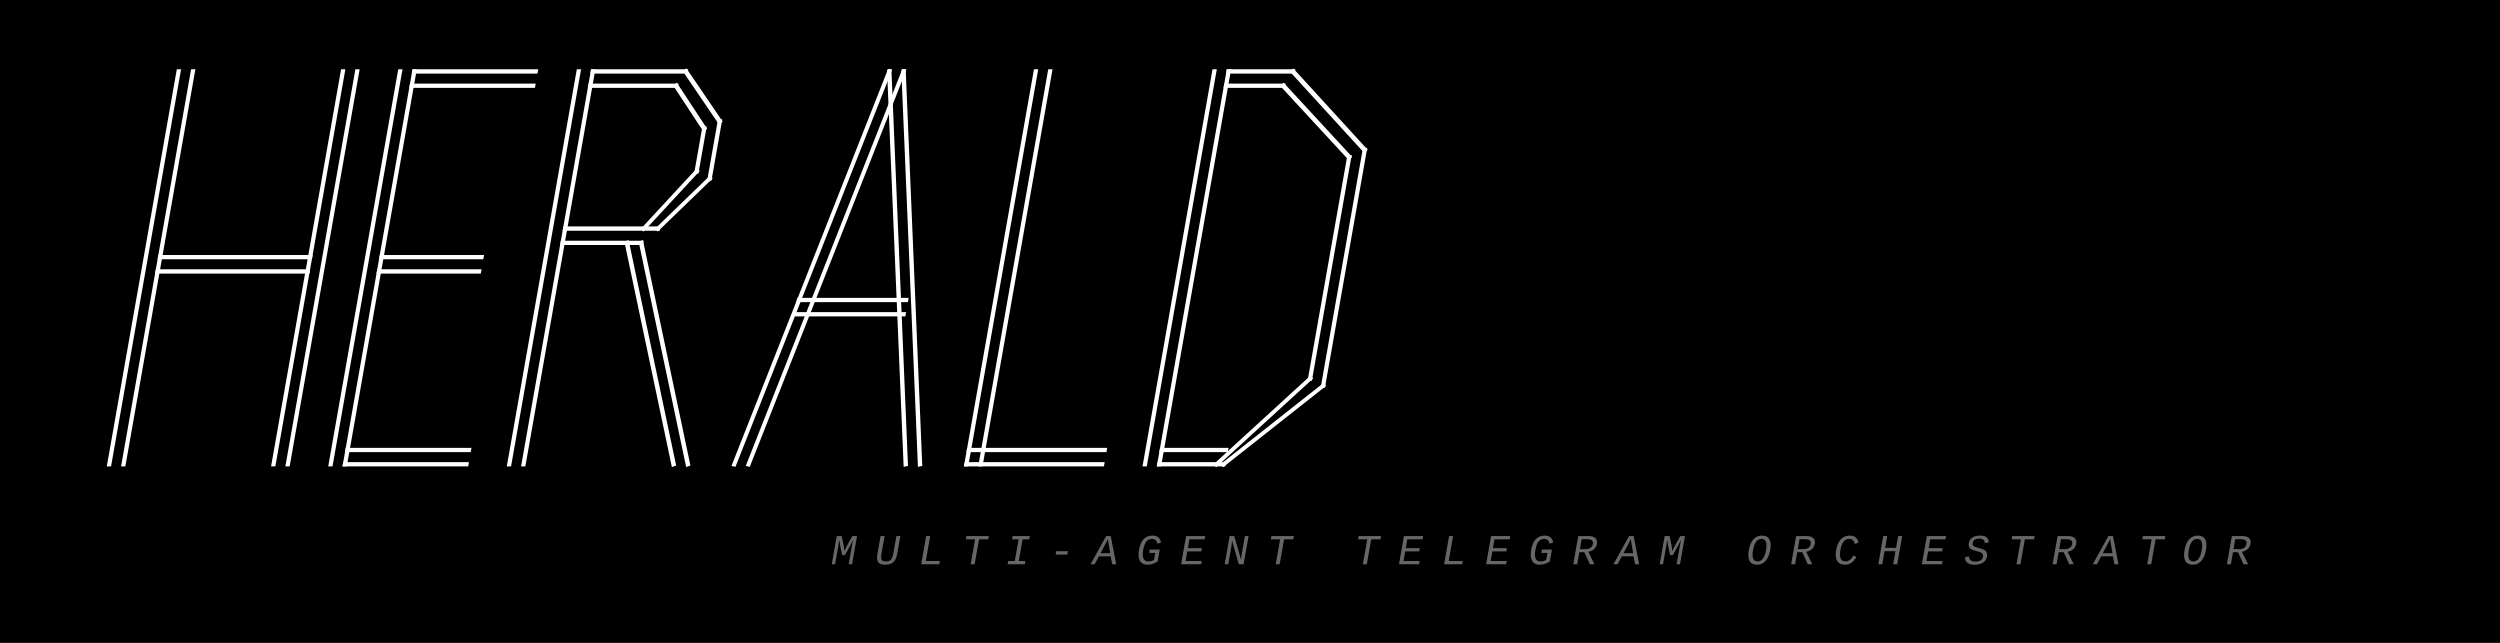
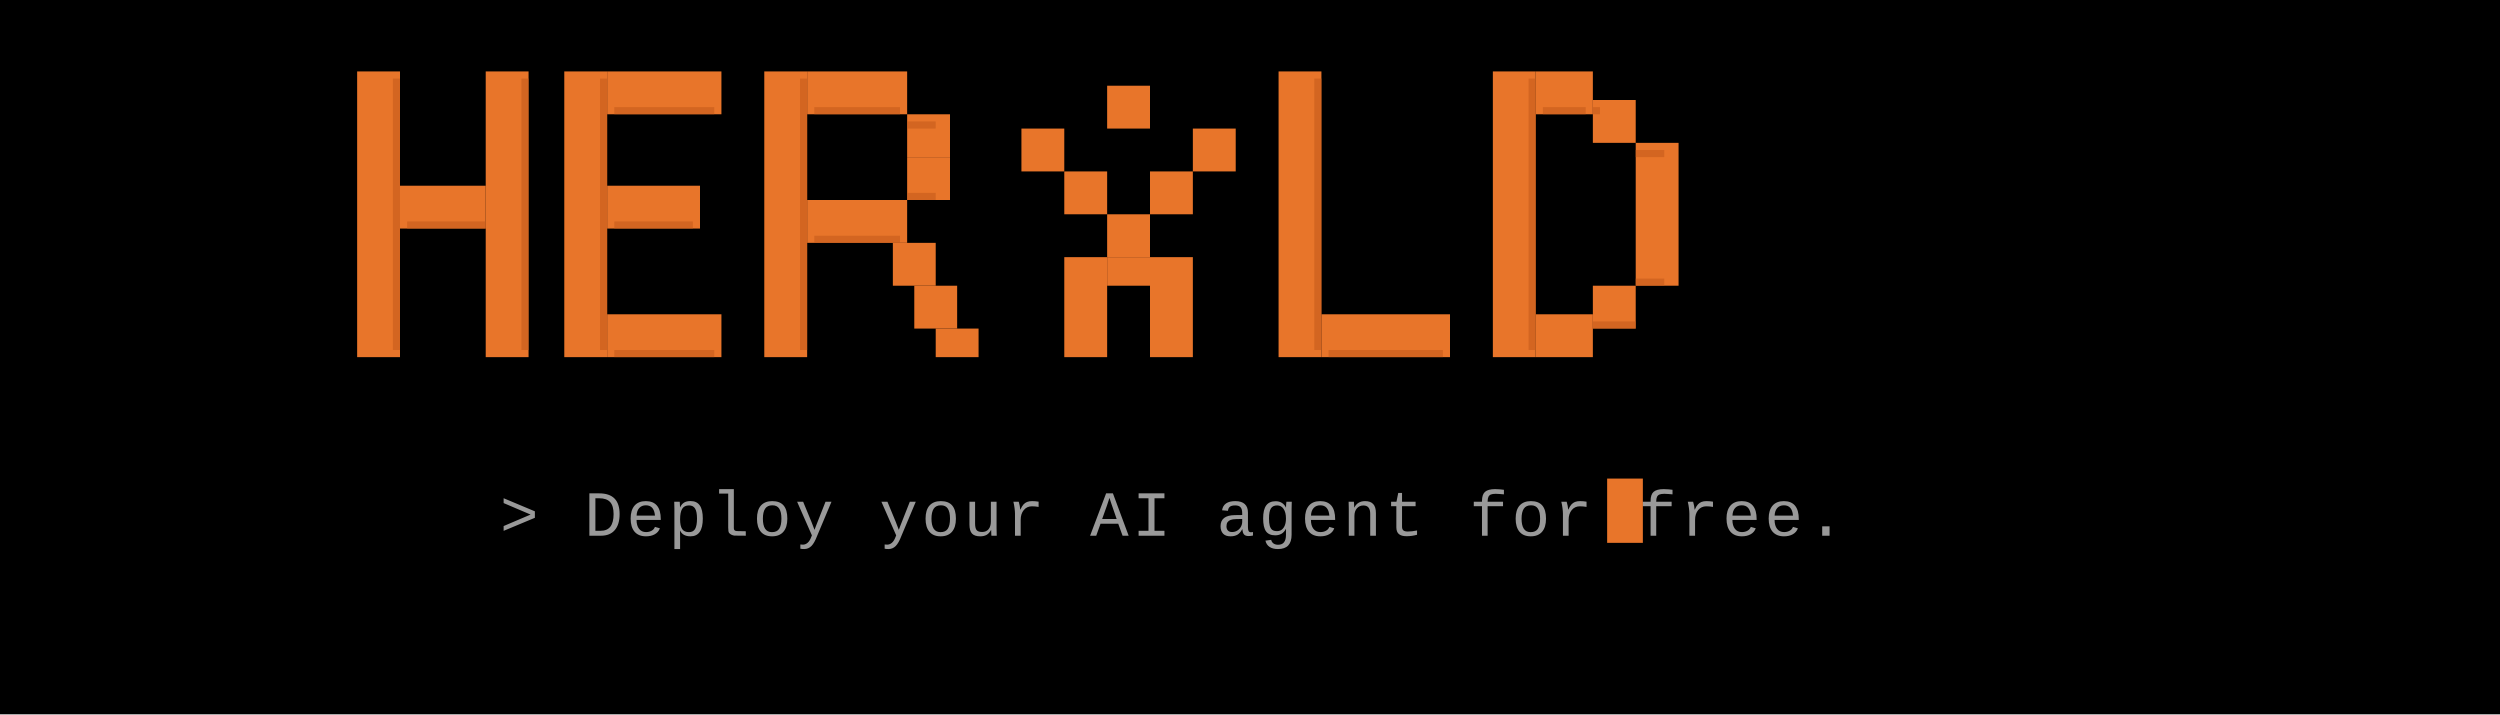
- <svg xmlns="http://www.w3.org/2000/svg" width="700" height="180" viewBox="0 0 700 180">
-   <rect width="700" height="180" fill="#000" />
-   <g transform="translate(50,20) skewX(-10)" fill="none" stroke="#fff" stroke-width="1.2" stroke-linecap="square">
-     <g>
-       <line x1="0" y1="0" x2="0" y2="110" />
-       <line x1="4" y1="0" x2="4" y2="110" />
-       <line x1="46" y1="0" x2="46" y2="110" />
-       <line x1="50" y1="0" x2="50" y2="110" />
-       <line x1="4" y1="52" x2="46" y2="52" />
-       <line x1="4" y1="56" x2="46" y2="56" />
+ <svg xmlns="http://www.w3.org/2000/svg" width="700" height="200" viewBox="0 0 700 200">
+   <rect width="700" height="200" fill="#000" />
+   <g transform="translate(100, 20)">
+     <g fill="#e8752a">
+       <rect x="0" y="0" width="12" height="80" />
+       <rect x="36" y="0" width="12" height="80" />
+       <rect x="12" y="32" width="24" height="12" />
    </g>
-     <g transform="translate(62,0)">
-       <line x1="0" y1="0" x2="0" y2="110" />
-       <line x1="4" y1="0" x2="4" y2="110" />
-       <line x1="4" y1="0" x2="38" y2="0" />
-       <line x1="4" y1="4" x2="38" y2="4" />
-       <line x1="4" y1="52" x2="32" y2="52" />
-       <line x1="4" y1="56" x2="32" y2="56" />
-       <line x1="4" y1="106" x2="38" y2="106" />
-       <line x1="4" y1="110" x2="38" y2="110" />
+     <g fill="#c45a1a" opacity="0.6">
+       <rect x="10" y="2" width="2" height="76" />
+       <rect x="46" y="2" width="2" height="76" />
+       <rect x="14" y="42" width="22" height="2" />
    </g>
-     <g transform="translate(112,0)">
-       <line x1="0" y1="0" x2="0" y2="110" />
-       <line x1="4" y1="0" x2="4" y2="110" />
-       <line x1="4" y1="0" x2="30" y2="0" />
-       <line x1="4" y1="4" x2="28" y2="4" />
-       <line x1="30" y1="0" x2="42" y2="14" />
-       <line x1="42" y1="14" x2="42" y2="30" />
-       <line x1="42" y1="30" x2="30" y2="44" />
-       <line x1="28" y1="4" x2="38" y2="16" />
-       <line x1="38" y1="16" x2="38" y2="28" />
-       <line x1="38" y1="28" x2="26" y2="44" />
-       <line x1="4" y1="44" x2="30" y2="44" />
-       <line x1="4" y1="48" x2="26" y2="48" />
-       <line x1="22" y1="48" x2="46" y2="110" />
-       <line x1="26" y1="48" x2="50" y2="110" />
+     <g fill="#e8752a">
+       <rect x="58" y="0" width="12" height="80" />
+       <rect x="70" y="0" width="32" height="12" />
+       <rect x="70" y="32" width="26" height="12" />
+       <rect x="70" y="68" width="32" height="12" />
    </g>
-     <g transform="translate(175,0)">
-       <line x1="24" y1="0" x2="0" y2="110" />
-       <line x1="28" y1="0" x2="4" y2="110" />
-       <line x1="24" y1="0" x2="48" y2="110" />
-       <line x1="28" y1="0" x2="52" y2="110" />
-       <line x1="10" y1="64" x2="40" y2="64" />
-       <line x1="10" y1="68" x2="40" y2="68" />
+     <g fill="#c45a1a" opacity="0.6">
+       <rect x="68" y="2" width="2" height="76" />
+       <rect x="72" y="10" width="28" height="2" />
+       <rect x="72" y="42" width="22" height="2" />
+       <rect x="72" y="78" width="28" height="2" />
    </g>
-     <g transform="translate(240,0)">
-       <line x1="0" y1="0" x2="0" y2="110" />
-       <line x1="4" y1="0" x2="4" y2="110" />
-       <line x1="0" y1="106" x2="38" y2="106" />
-       <line x1="0" y1="110" x2="38" y2="110" />
+     <g fill="#e8752a">
+       <rect x="114" y="0" width="12" height="80" />
+       <rect x="126" y="0" width="28" height="12" />
+       <rect x="154" y="12" width="12" height="12" />
+       <rect x="154" y="24" width="12" height="12" />
+       <rect x="126" y="36" width="28" height="12" />
+       <rect x="150" y="48" width="12" height="12" />
+       <rect x="156" y="60" width="12" height="12" />
+       <rect x="162" y="72" width="12" height="8" />
    </g>
-     <g transform="translate(290,0)">
-       <line x1="0" y1="0" x2="0" y2="110" />
-       <line x1="4" y1="0" x2="4" y2="110" />
-       <line x1="4" y1="0" x2="22" y2="0" />
-       <line x1="4" y1="4" x2="20" y2="4" />
-       <line x1="22" y1="0" x2="46" y2="22" />
-       <line x1="46" y1="22" x2="46" y2="88" />
-       <line x1="46" y1="88" x2="22" y2="110" />
-       <line x1="20" y1="4" x2="42" y2="24" />
-       <line x1="42" y1="24" x2="42" y2="86" />
-       <line x1="42" y1="86" x2="20" y2="110" />
-       <line x1="4" y1="106" x2="22" y2="106" />
-       <line x1="4" y1="110" x2="22" y2="110" />
+     <g fill="#c45a1a" opacity="0.6">
+       <rect x="124" y="2" width="2" height="76" />
+       <rect x="128" y="10" width="24" height="2" />
+       <rect x="154" y="14" width="8" height="2" />
+       <rect x="154" y="34" width="8" height="2" />
+       <rect x="128" y="46" width="24" height="2" />
+     </g>
+     <g fill="#e8752a">
+       <rect x="186" y="16" width="12" height="12" />
+       <rect x="198" y="28" width="12" height="12" />
+       <rect x="210" y="40" width="12" height="12" />
+       <rect x="222" y="28" width="12" height="12" />
+       <rect x="234" y="16" width="12" height="12" />
+       <rect x="210" y="4" width="12" height="12" />
+       <rect x="198" y="52" width="12" height="28" />
+       <rect x="222" y="52" width="12" height="28" />
+       <rect x="210" y="52" width="12" height="8" />
+     </g>
+     <g fill="#e8752a">
+       <rect x="258" y="0" width="12" height="80" />
+       <rect x="270" y="68" width="36" height="12" />
+     </g>
+     <g fill="#c45a1a" opacity="0.6">
+       <rect x="268" y="2" width="2" height="76" />
+       <rect x="272" y="78" width="32" height="2" />
+     </g>
+     <g fill="#e8752a">
+       <rect x="318" y="0" width="12" height="80" />
+       <rect x="330" y="0" width="16" height="12" />
+       <rect x="346" y="8" width="12" height="12" />
+       <rect x="358" y="20" width="12" height="40" />
+       <rect x="346" y="60" width="12" height="12" />
+       <rect x="330" y="68" width="16" height="12" />
+     </g>
+     <g fill="#c45a1a" opacity="0.6">
+       <rect x="328" y="2" width="2" height="76" />
+       <rect x="332" y="10" width="12" height="2" />
+       <rect x="346" y="10" width="2" height="2" />
+       <rect x="358" y="22" width="8" height="2" />
+       <rect x="358" y="58" width="8" height="2" />
+       <rect x="346" y="70" width="12" height="2" />
    </g>
  </g>
-   <text x="210" y="158" font-family="Consolas,'Courier New',monospace" font-size="12" fill="#666" letter-spacing="5" transform="skewX(-10) translate(50,0)">MULTI-AGENT TELEGRAM ORCHESTRATOR</text>
+   <g transform="translate(140, 130)">
+     <text x="0" y="20" font-family="'Courier New',Consolas,monospace" font-size="18" fill="#999" letter-spacing="1">&gt; Deploy your AI agent for free.</text>
+     <rect x="310" y="4" width="10" height="18" fill="#e8752a" />
+   </g>
</svg>
